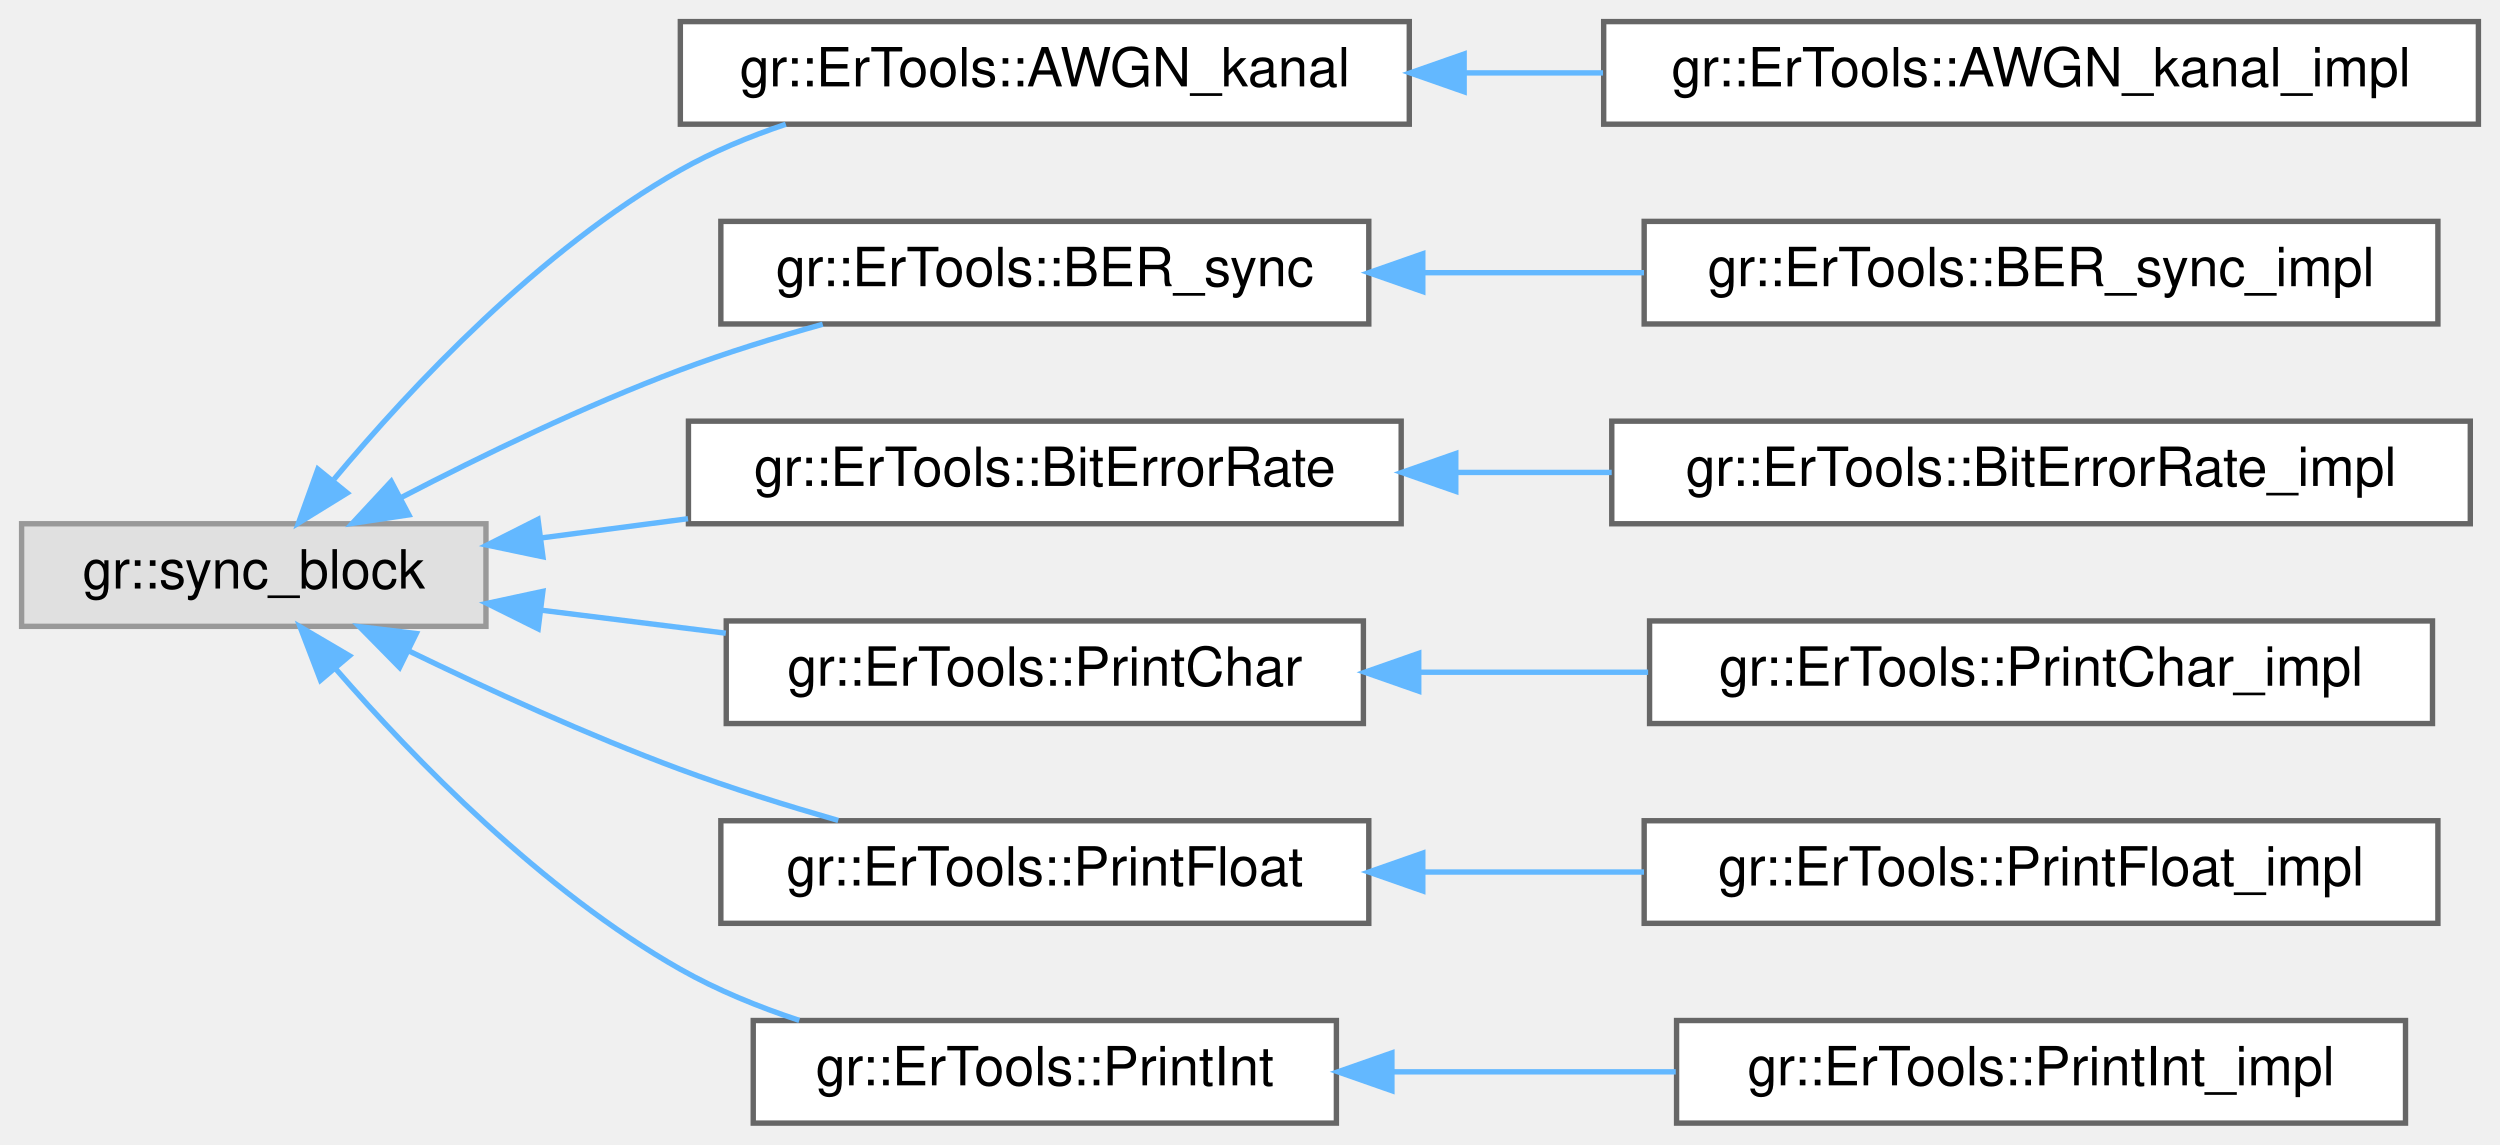
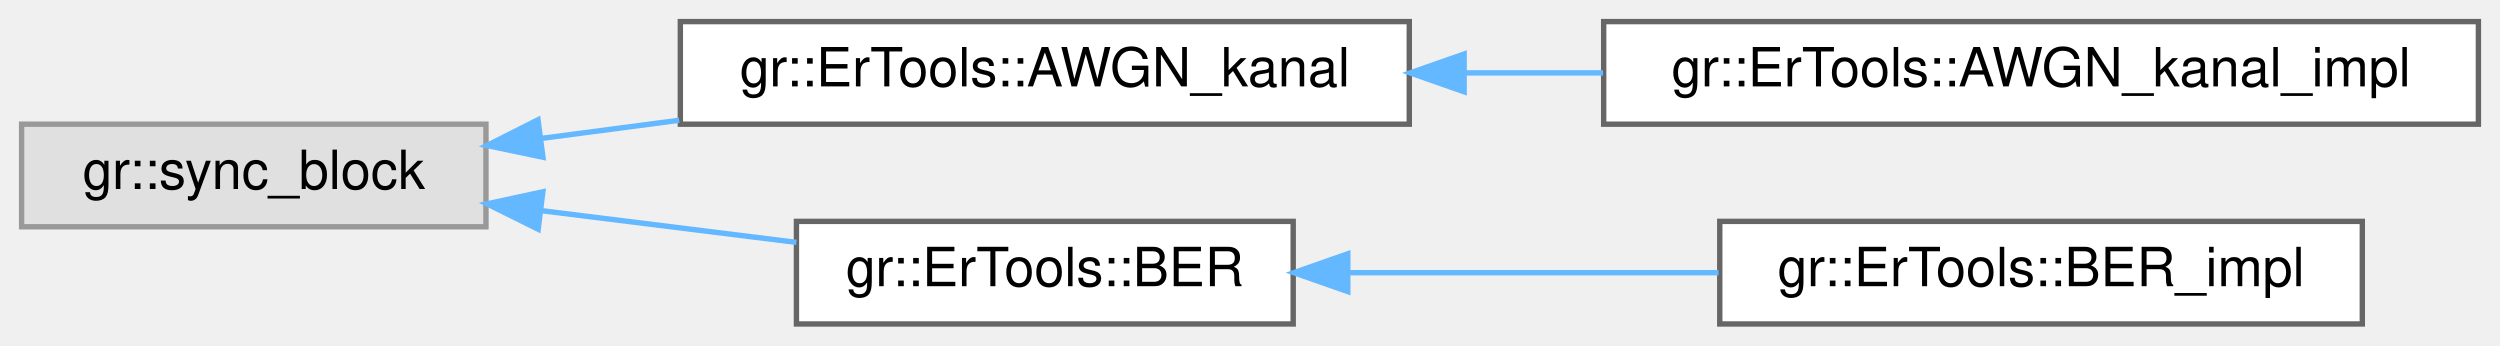
- <svg xmlns="http://www.w3.org/2000/svg" xmlns:xlink="http://www.w3.org/1999/xlink" width="463pt" height="212pt" viewBox="0.00 0.00 463.00 212.00">
-   <g id="graph0" class="graph" transform="scale(1 1) rotate(0) translate(4 208)">
+ <svg xmlns="http://www.w3.org/2000/svg" xmlns:xlink="http://www.w3.org/1999/xlink" width="463pt" height="64pt" viewBox="0.00 0.00 463.00 64.00">
+   <g id="graph0" class="graph" transform="scale(1 1) rotate(0) translate(4 60)">
    <g id="Node000000" class="node">
      <g id="a_Node000000">
        <a xlink:title=" ">
-           <polygon fill="#e0e0e0" stroke="#999999" points="86,-111 0,-111 0,-92 86,-92 86,-111" />
-           <text text-anchor="middle" x="43" y="-99" font-family="Helvetica,sans-Serif" font-size="10.00">gr::sync_block</text>
+           <polygon fill="#e0e0e0" stroke="#999999" points="86,-37 0,-37 0,-18 86,-18 86,-37" />
+           <text text-anchor="middle" x="43" y="-25" font-family="Helvetica,sans-Serif" font-size="10.00">gr::sync_block</text>
        </a>
      </g>
    </g>
    <g id="Node000001" class="node">
      <g id="a_Node000001">
        <a xlink:href="classgr_1_1ErTools_1_1AWGN__kanal.html" target="_top" xlink:title="&lt;+description of block+&gt;">
-           <polygon fill="white" stroke="#666666" points="257,-204 122,-204 122,-185 257,-185 257,-204" />
-           <text text-anchor="middle" x="189.5" y="-192" font-family="Helvetica,sans-Serif" font-size="10.00">gr::ErTools::AWGN_kanal</text>
+           <polygon fill="white" stroke="#666666" points="257,-56 122,-56 122,-37 257,-37 257,-56" />
+           <text text-anchor="middle" x="189.5" y="-44" font-family="Helvetica,sans-Serif" font-size="10.00">gr::ErTools::AWGN_kanal</text>
        </a>
      </g>
    </g>
    <g id="edge1_Node000000_Node000001" class="edge">
      <g id="a_edge1_Node000000_Node000001">
        <a xlink:title=" ">
-           <path fill="none" stroke="#63b8ff" d="M57.85,-119.23C72.14,-136.34 95.97,-161.76 122,-176.5 128.04,-179.92 134.75,-182.71 141.53,-184.99" />
-           <polygon fill="#63b8ff" stroke="#63b8ff" points="60.3,-116.7 51.28,-111.14 54.87,-121.11 60.3,-116.7" />
+           <path fill="none" stroke="#63b8ff" d="M96.12,-34.35C104.46,-35.45 113.18,-36.6 121.79,-37.73" />
+           <polygon fill="#63b8ff" stroke="#63b8ff" points="96.55,-30.88 86.18,-33.05 95.64,-37.82 96.55,-30.88" />
        </a>
      </g>
    </g>
    <g id="Node000003" class="node">
      <g id="a_Node000003">
-         <a xlink:href="classgr_1_1ErTools_1_1BER__sync.html" target="_top" xlink:title="&lt;+description of block+&gt;">
-           <polygon fill="white" stroke="#666666" points="249.5,-167 129.5,-167 129.5,-148 249.5,-148 249.5,-167" />
-           <text text-anchor="middle" x="189.5" y="-155" font-family="Helvetica,sans-Serif" font-size="10.00">gr::ErTools::BER_sync</text>
+         <a xlink:href="classgr_1_1ErTools_1_1BER.html" target="_top" xlink:title="&lt;+description of block+&gt;">
+           <polygon fill="white" stroke="#666666" points="235.5,-19 143.5,-19 143.5,0 235.5,0 235.5,-19" />
+           <text text-anchor="middle" x="189.5" y="-7" font-family="Helvetica,sans-Serif" font-size="10.00">gr::ErTools::BER</text>
        </a>
      </g>
    </g>
    <g id="edge3_Node000000_Node000003" class="edge">
      <g id="a_edge3_Node000000_Node000003">
        <a xlink:title=" ">
-           <path fill="none" stroke="#63b8ff" d="M70.34,-115.88C85.21,-123.6 104.3,-132.86 122,-139.5 130.4,-142.65 139.58,-145.5 148.37,-147.95" />
-           <polygon fill="#63b8ff" stroke="#63b8ff" points="71.72,-112.65 61.24,-111.07 68.45,-118.84 71.72,-112.65" />
-         </a>
-       </g>
-     </g>
-     <g id="Node000005" class="node">
-       <g id="a_Node000005">
-         <a xlink:href="classgr_1_1ErTools_1_1BitErrorRate.html" target="_top" xlink:title="&lt;+description of block+&gt;">
-           <polygon fill="white" stroke="#666666" points="255.5,-130 123.5,-130 123.5,-111 255.5,-111 255.5,-130" />
-           <text text-anchor="middle" x="189.5" y="-118" font-family="Helvetica,sans-Serif" font-size="10.00">gr::ErTools::BitErrorRate</text>
-         </a>
-       </g>
-     </g>
-     <g id="edge5_Node000000_Node000005" class="edge">
-       <g id="a_edge5_Node000000_Node000005">
-         <a xlink:title=" ">
-           <path fill="none" stroke="#63b8ff" d="M96.29,-108.38C105.1,-109.53 114.34,-110.75 123.42,-111.94" />
-           <polygon fill="#63b8ff" stroke="#63b8ff" points="96.55,-104.88 86.18,-107.05 95.64,-111.82 96.55,-104.88" />
-         </a>
-       </g>
-     </g>
-     <g id="Node000007" class="node">
-       <g id="a_Node000007">
-         <a xlink:href="classgr_1_1ErTools_1_1PrintChar.html" target="_top" xlink:title="&lt;+description of block+&gt;">
-           <polygon fill="white" stroke="#666666" points="248.5,-93 130.5,-93 130.5,-74 248.5,-74 248.5,-93" />
-           <text text-anchor="middle" x="189.5" y="-81" font-family="Helvetica,sans-Serif" font-size="10.00">gr::ErTools::PrintChar</text>
-         </a>
-       </g>
-     </g>
-     <g id="edge7_Node000000_Node000007" class="edge">
-       <g id="a_edge7_Node000000_Node000007">
-         <a xlink:title=" ">
-           <path fill="none" stroke="#63b8ff" d="M96.17,-95C107.29,-93.62 119.1,-92.15 130.42,-90.73" />
-           <polygon fill="#63b8ff" stroke="#63b8ff" points="95.67,-91.54 86.18,-96.25 96.54,-98.48 95.67,-91.54" />
-         </a>
-       </g>
-     </g>
-     <g id="Node000009" class="node">
-       <g id="a_Node000009">
-         <a xlink:href="classgr_1_1ErTools_1_1PrintFloat.html" target="_top" xlink:title="&lt;+description of block+&gt;">
-           <polygon fill="white" stroke="#666666" points="249.5,-56 129.5,-56 129.5,-37 249.5,-37 249.5,-56" />
-           <text text-anchor="middle" x="189.5" y="-44" font-family="Helvetica,sans-Serif" font-size="10.00">gr::ErTools::PrintFloat</text>
-         </a>
-       </g>
-     </g>
-     <g id="edge9_Node000000_Node000009" class="edge">
-       <g id="a_edge9_Node000000_Node000009">
-         <a xlink:title=" ">
-           <path fill="none" stroke="#63b8ff" d="M71.64,-87.48C86.36,-80.33 104.91,-71.84 122,-65.5 131.34,-62.03 141.62,-58.82 151.24,-56.05" />
-           <polygon fill="#63b8ff" stroke="#63b8ff" points="70,-84.39 62.57,-91.94 73.09,-90.67 70,-84.39" />
-         </a>
-       </g>
-     </g>
-     <g id="Node000011" class="node">
-       <g id="a_Node000011">
-         <a xlink:href="classgr_1_1ErTools_1_1PrintInt.html" target="_top" xlink:title="&lt;+description of block+&gt;">
-           <polygon fill="white" stroke="#666666" points="243.5,-19 135.5,-19 135.5,0 243.5,0 243.5,-19" />
-           <text text-anchor="middle" x="189.5" y="-7" font-family="Helvetica,sans-Serif" font-size="10.00">gr::ErTools::PrintInt</text>
-         </a>
-       </g>
-     </g>
-     <g id="edge11_Node000000_Node000011" class="edge">
-       <g id="a_edge11_Node000000_Node000011">
-         <a xlink:title=" ">
-           <path fill="none" stroke="#63b8ff" d="M58.22,-84.07C72.65,-67.48 96.44,-42.98 122,-28.5 128.79,-24.65 136.42,-21.54 144.03,-19.02" />
-           <polygon fill="#63b8ff" stroke="#63b8ff" points="55.36,-82.03 51.57,-91.92 60.71,-86.55 55.36,-82.03" />
+           <path fill="none" stroke="#63b8ff" d="M96.14,-21C111.64,-19.07 128.49,-16.98 143.49,-15.11" />
+           <polygon fill="#63b8ff" stroke="#63b8ff" points="95.67,-17.54 86.18,-22.25 96.54,-24.48 95.67,-17.54" />
        </a>
      </g>
    </g>
    <g id="Node000002" class="node">
      <g id="a_Node000002">
        <a xlink:href="classgr_1_1ErTools_1_1AWGN__kanal__impl.html" target="_top" xlink:title=" ">
-           <polygon fill="white" stroke="#666666" points="455,-204 293,-204 293,-185 455,-185 455,-204" />
-           <text text-anchor="middle" x="374" y="-192" font-family="Helvetica,sans-Serif" font-size="10.00">gr::ErTools::AWGN_kanal_impl</text>
+           <polygon fill="white" stroke="#666666" points="455,-56 293,-56 293,-37 455,-37 455,-56" />
+           <text text-anchor="middle" x="374" y="-44" font-family="Helvetica,sans-Serif" font-size="10.00">gr::ErTools::AWGN_kanal_impl</text>
        </a>
      </g>
    </g>
    <g id="edge2_Node000001_Node000002" class="edge">
      <g id="a_edge2_Node000001_Node000002">
        <a xlink:title=" ">
-           <path fill="none" stroke="#63b8ff" d="M267.35,-194.5C275.79,-194.5 284.4,-194.5 292.88,-194.5" />
-           <polygon fill="#63b8ff" stroke="#63b8ff" points="267.16,-191 257.16,-194.5 267.16,-198 267.16,-191" />
+           <path fill="none" stroke="#63b8ff" d="M267.35,-46.5C275.79,-46.5 284.4,-46.5 292.88,-46.5" />
+           <polygon fill="#63b8ff" stroke="#63b8ff" points="267.16,-43 257.16,-46.5 267.16,-50 267.16,-43" />
        </a>
      </g>
    </g>
    <g id="Node000004" class="node">
      <g id="a_Node000004">
-         <a xlink:href="classgr_1_1ErTools_1_1BER__sync__impl.html" target="_top" xlink:title=" ">
-           <polygon fill="white" stroke="#666666" points="447.5,-167 300.5,-167 300.5,-148 447.5,-148 447.5,-167" />
-           <text text-anchor="middle" x="374" y="-155" font-family="Helvetica,sans-Serif" font-size="10.00">gr::ErTools::BER_sync_impl</text>
+         <a xlink:href="classgr_1_1ErTools_1_1BER__impl.html" target="_top" xlink:title=" ">
+           <polygon fill="white" stroke="#666666" points="433.5,-19 314.5,-19 314.5,0 433.5,0 433.5,-19" />
+           <text text-anchor="middle" x="374" y="-7" font-family="Helvetica,sans-Serif" font-size="10.00">gr::ErTools::BER_impl</text>
        </a>
      </g>
    </g>
    <g id="edge4_Node000003_Node000004" class="edge">
      <g id="a_edge4_Node000003_Node000004">
        <a xlink:title=" ">
-           <path fill="none" stroke="#63b8ff" d="M259.57,-157.5C272.95,-157.5 286.99,-157.5 300.47,-157.5" />
-           <polygon fill="#63b8ff" stroke="#63b8ff" points="259.5,-154 249.5,-157.5 259.5,-161 259.5,-154" />
-         </a>
-       </g>
-     </g>
-     <g id="Node000006" class="node">
-       <g id="a_Node000006">
-         <a xlink:href="classgr_1_1ErTools_1_1BitErrorRate__impl.html" target="_top" xlink:title=" ">
-           <polygon fill="white" stroke="#666666" points="453.5,-130 294.5,-130 294.5,-111 453.5,-111 453.5,-130" />
-           <text text-anchor="middle" x="374" y="-118" font-family="Helvetica,sans-Serif" font-size="10.00">gr::ErTools::BitErrorRate_impl</text>
-         </a>
-       </g>
-     </g>
-     <g id="edge6_Node000005_Node000006" class="edge">
-       <g id="a_edge6_Node000005_Node000006">
-         <a xlink:title=" ">
-           <path fill="none" stroke="#63b8ff" d="M265.78,-120.5C275.25,-120.5 284.96,-120.5 294.49,-120.5" />
-           <polygon fill="#63b8ff" stroke="#63b8ff" points="265.61,-117 255.61,-120.5 265.61,-124 265.61,-117" />
-         </a>
-       </g>
-     </g>
-     <g id="Node000008" class="node">
-       <g id="a_Node000008">
-         <a xlink:href="classgr_1_1ErTools_1_1PrintChar__impl.html" target="_top" xlink:title=" ">
-           <polygon fill="white" stroke="#666666" points="446.5,-93 301.5,-93 301.5,-74 446.5,-74 446.5,-93" />
-           <text text-anchor="middle" x="374" y="-81" font-family="Helvetica,sans-Serif" font-size="10.00">gr::ErTools::PrintChar_impl</text>
-         </a>
-       </g>
-     </g>
-     <g id="edge8_Node000007_Node000008" class="edge">
-       <g id="a_edge8_Node000007_Node000008">
-         <a xlink:title=" ">
-           <path fill="none" stroke="#63b8ff" d="M259.1,-83.5C272.87,-83.5 287.36,-83.5 301.23,-83.5" />
-           <polygon fill="#63b8ff" stroke="#63b8ff" points="258.75,-80 248.75,-83.5 258.75,-87 258.75,-80" />
-         </a>
-       </g>
-     </g>
-     <g id="Node000010" class="node">
-       <g id="a_Node000010">
-         <a xlink:href="classgr_1_1ErTools_1_1PrintFloat__impl.html" target="_top" xlink:title=" ">
-           <polygon fill="white" stroke="#666666" points="447.5,-56 300.5,-56 300.5,-37 447.5,-37 447.5,-56" />
-           <text text-anchor="middle" x="374" y="-44" font-family="Helvetica,sans-Serif" font-size="10.00">gr::ErTools::PrintFloat_impl</text>
-         </a>
-       </g>
-     </g>
-     <g id="edge10_Node000009_Node000010" class="edge">
-       <g id="a_edge10_Node000009_Node000010">
-         <a xlink:title=" ">
-           <path fill="none" stroke="#63b8ff" d="M259.57,-46.5C272.95,-46.5 286.99,-46.5 300.47,-46.5" />
-           <polygon fill="#63b8ff" stroke="#63b8ff" points="259.5,-43 249.5,-46.5 259.5,-50 259.5,-43" />
-         </a>
-       </g>
-     </g>
-     <g id="Node000012" class="node">
-       <g id="a_Node000012">
-         <a xlink:href="classgr_1_1ErTools_1_1PrintInt__impl.html" target="_top" xlink:title=" ">
-           <polygon fill="white" stroke="#666666" points="441.5,-19 306.5,-19 306.5,0 441.5,0 441.5,-19" />
-           <text text-anchor="middle" x="374" y="-7" font-family="Helvetica,sans-Serif" font-size="10.00">gr::ErTools::PrintInt_impl</text>
-         </a>
-       </g>
-     </g>
-     <g id="edge12_Node000011_Node000012" class="edge">
-       <g id="a_edge12_Node000011_Node000012">
-         <a xlink:title=" ">
-           <path fill="none" stroke="#63b8ff" d="M254.1,-9.5C270.99,-9.5 289.29,-9.5 306.35,-9.5" />
-           <polygon fill="#63b8ff" stroke="#63b8ff" points="253.78,-6 243.78,-9.5 253.78,-13 253.78,-6" />
+           <path fill="none" stroke="#63b8ff" d="M245.65,-9.5C267.33,-9.5 292.26,-9.5 314.28,-9.5" />
+           <polygon fill="#63b8ff" stroke="#63b8ff" points="245.61,-6 235.61,-9.5 245.61,-13 245.61,-6" />
        </a>
      </g>
    </g>
  </g>
</svg>
